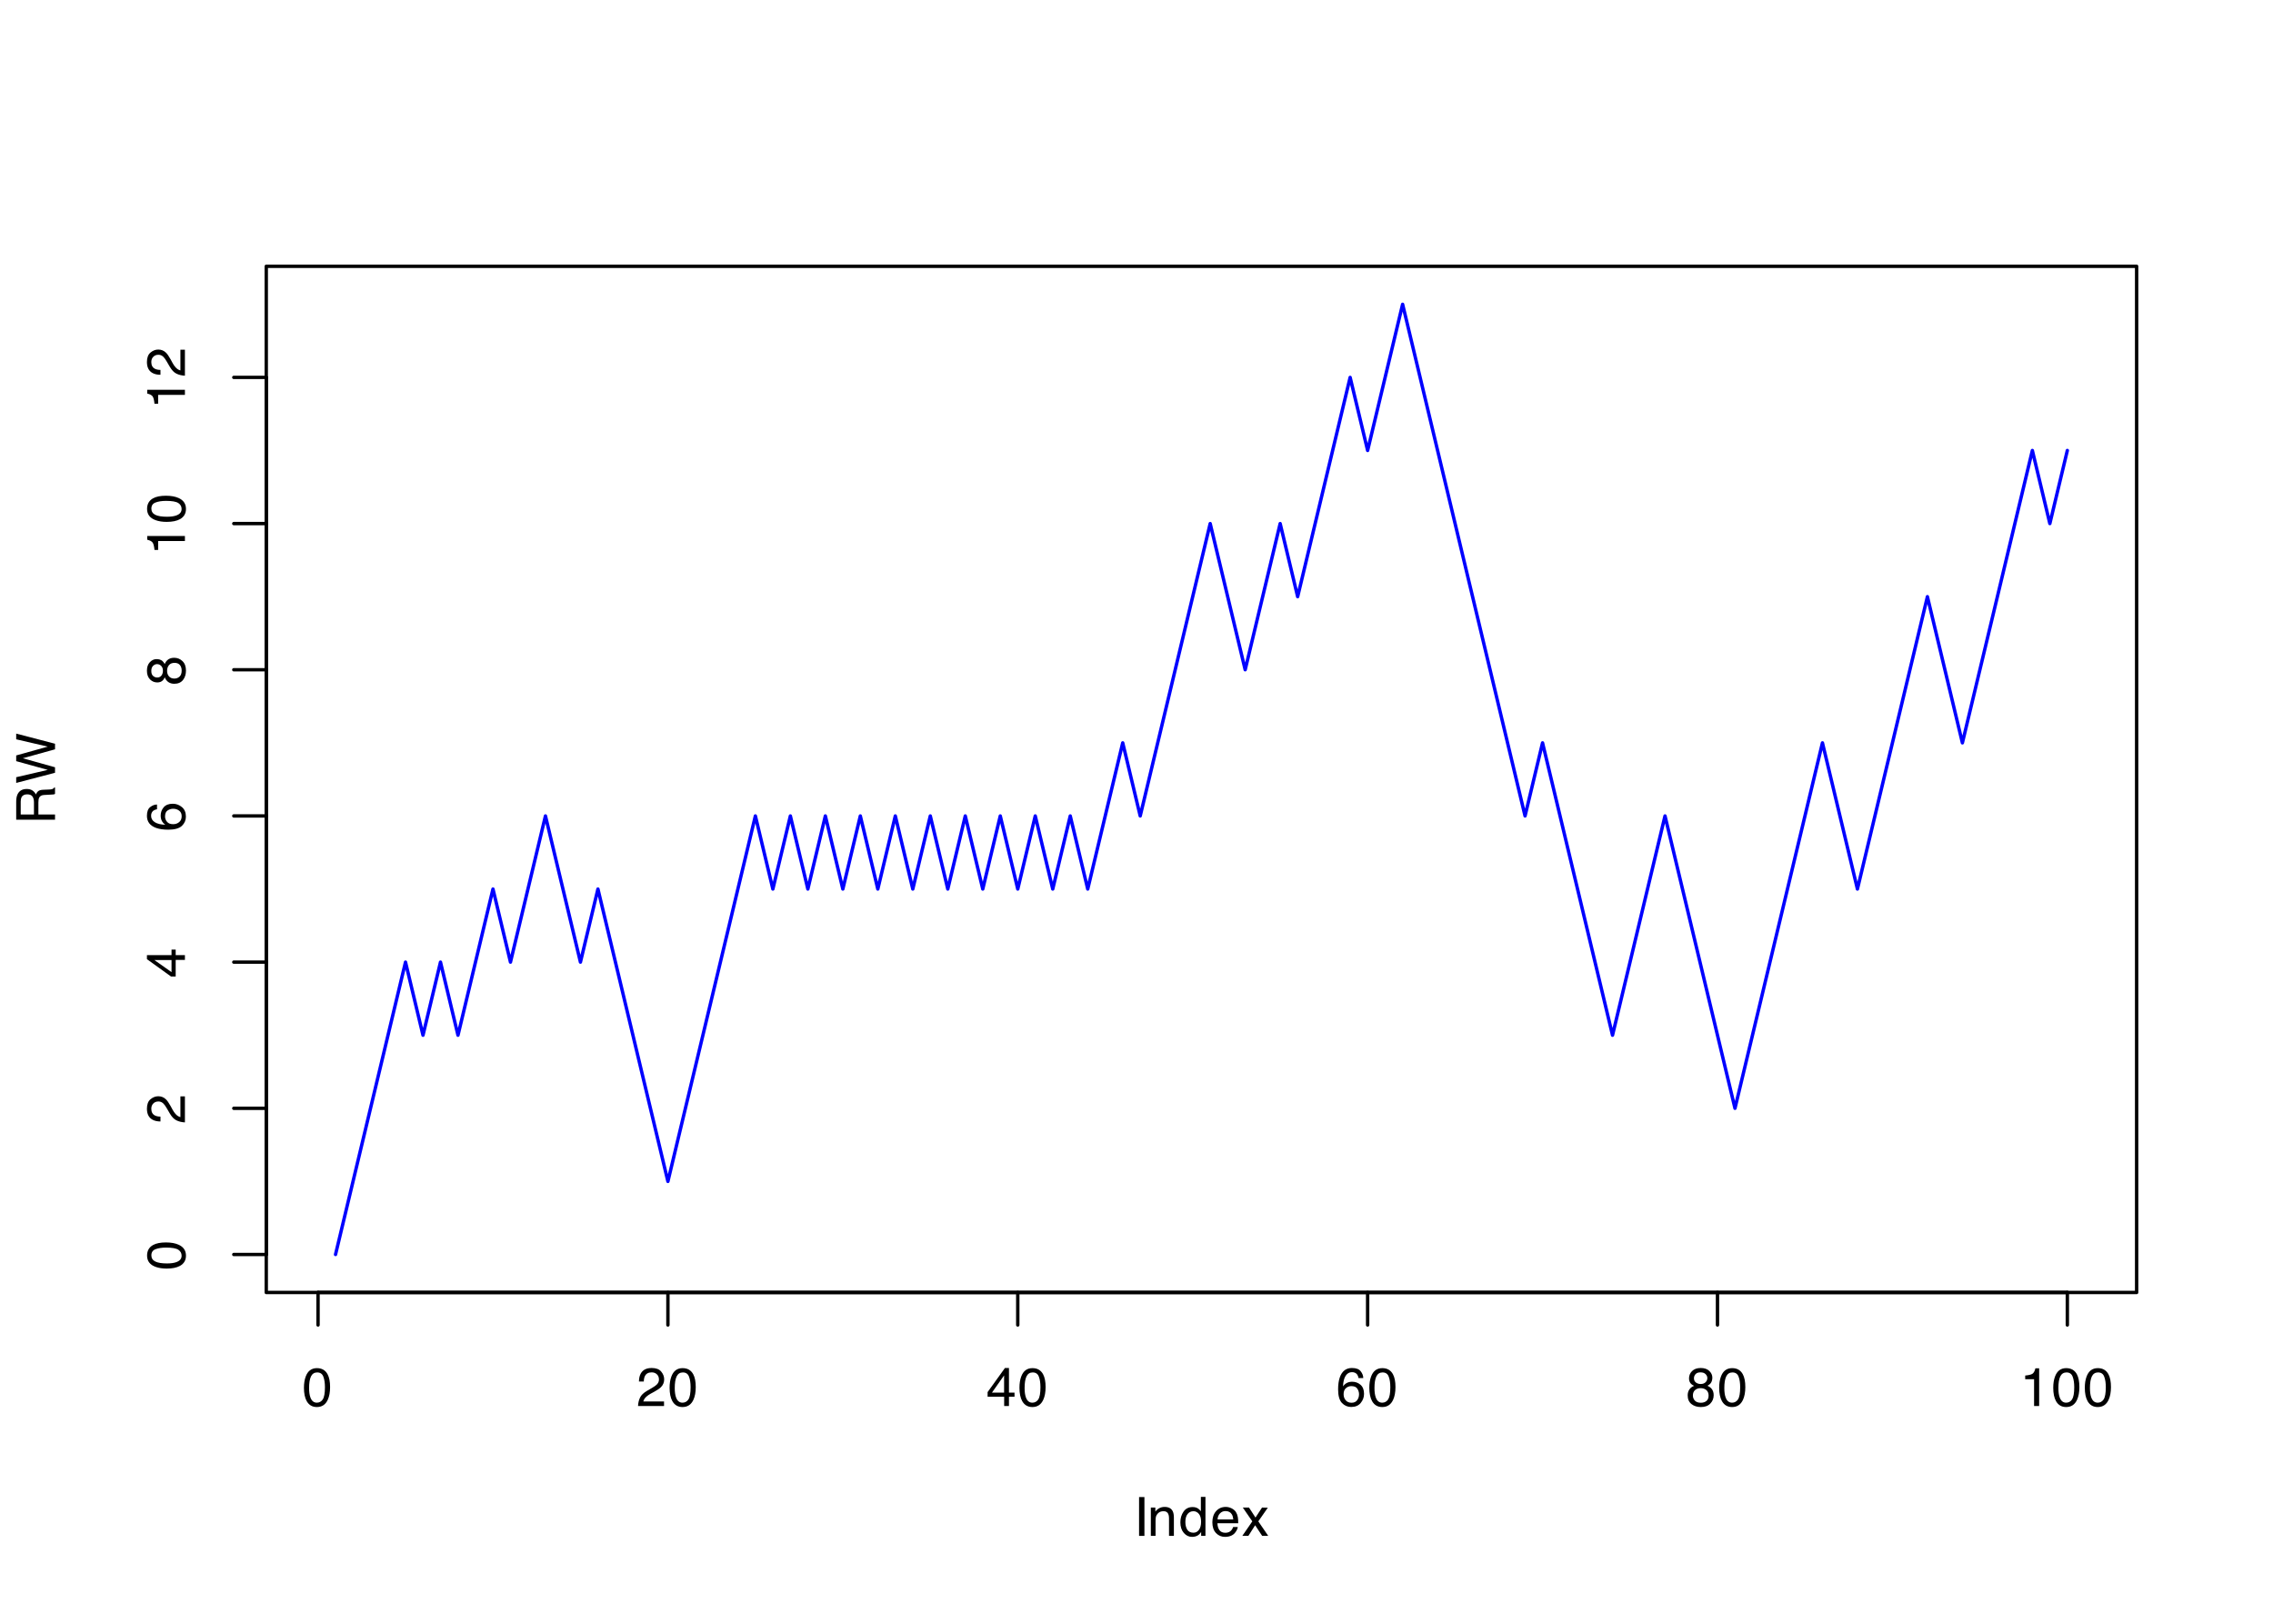
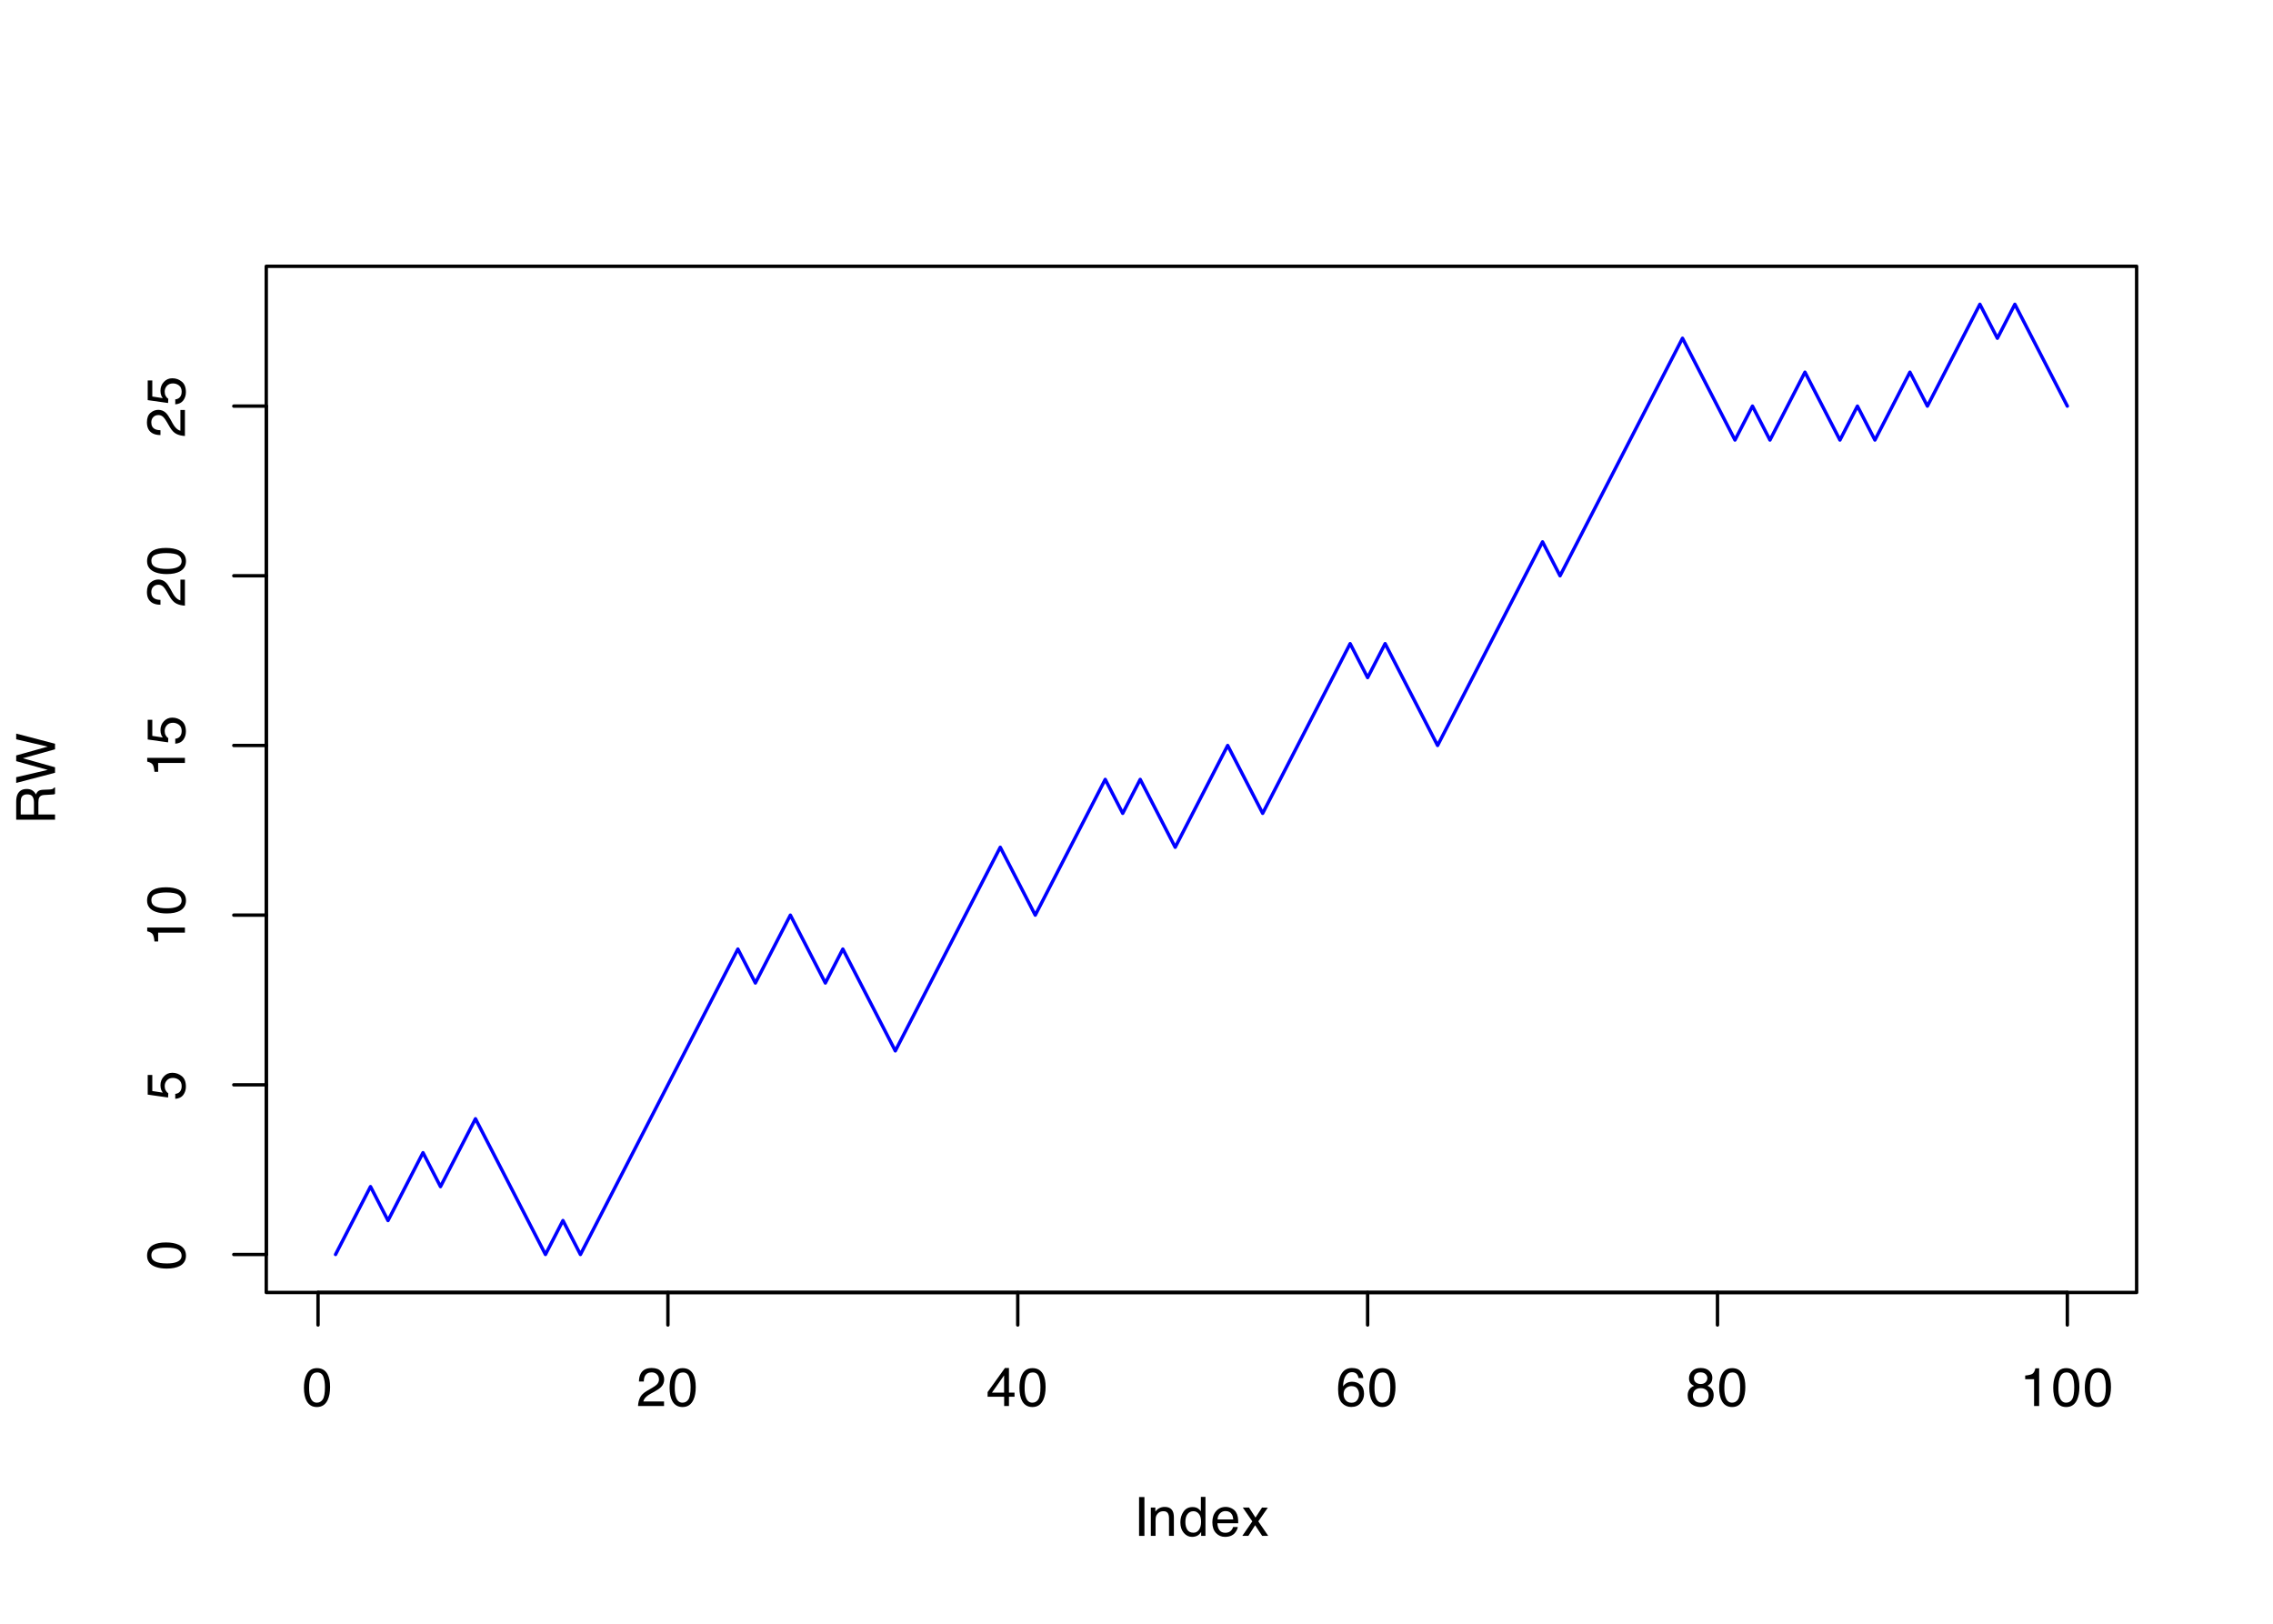
- <svg xmlns="http://www.w3.org/2000/svg" xmlns:xlink="http://www.w3.org/1999/xlink" width="504" height="360" viewBox="0 0 504 360">
+ <svg xmlns="http://www.w3.org/2000/svg" xmlns:xlink="http://www.w3.org/1999/xlink" width="504pt" height="360pt" viewBox="0 0 504 360">
  <defs>
    <g>
      <g id="glyph-0-0">
        <path d="M 0.391 0 L 0.391 -8.609 L 7.219 -8.609 L 7.219 0 Z M 6.141 -1.078 L 6.141 -7.531 L 1.469 -7.531 L 1.469 -1.078 Z M 6.141 -1.078 " />
      </g>
      <g id="glyph-0-1">
        <path d="M 3.25 -8.391 C 4.332 -8.391 5.117 -7.941 5.609 -7.047 C 5.984 -6.359 6.172 -5.41 6.172 -4.203 C 6.172 -3.066 6 -2.125 5.656 -1.375 C 5.164 -0.301 4.359 0.234 3.234 0.234 C 2.234 0.234 1.484 -0.203 0.984 -1.078 C 0.578 -1.816 0.375 -2.801 0.375 -4.031 C 0.375 -4.977 0.5 -5.797 0.75 -6.484 C 1.207 -7.754 2.039 -8.391 3.25 -8.391 Z M 3.234 -0.734 C 3.785 -0.734 4.223 -0.973 4.547 -1.453 C 4.867 -1.941 5.031 -2.848 5.031 -4.172 C 5.031 -5.117 4.91 -5.898 4.672 -6.516 C 4.441 -7.129 3.988 -7.438 3.312 -7.438 C 2.688 -7.438 2.227 -7.145 1.938 -6.562 C 1.656 -5.977 1.516 -5.117 1.516 -3.984 C 1.516 -3.129 1.609 -2.441 1.797 -1.922 C 2.078 -1.129 2.555 -0.734 3.234 -0.734 Z M 3.234 -0.734 " />
      </g>
      <g id="glyph-0-2">
        <path d="M 0.375 0 C 0.414 -0.719 0.566 -1.344 0.828 -1.875 C 1.086 -2.414 1.594 -2.906 2.344 -3.344 L 3.469 -4 C 3.969 -4.289 4.32 -4.539 4.531 -4.75 C 4.852 -5.07 5.016 -5.441 5.016 -5.859 C 5.016 -6.348 4.863 -6.734 4.562 -7.016 C 4.27 -7.305 3.883 -7.453 3.406 -7.453 C 2.676 -7.453 2.176 -7.18 1.906 -6.641 C 1.75 -6.336 1.664 -5.93 1.656 -5.422 L 0.578 -5.422 C 0.586 -6.148 0.723 -6.742 0.984 -7.203 C 1.441 -8.016 2.25 -8.422 3.406 -8.422 C 4.363 -8.422 5.062 -8.16 5.5 -7.641 C 5.945 -7.117 6.172 -6.539 6.172 -5.906 C 6.172 -5.238 5.938 -4.664 5.469 -4.188 C 5.195 -3.906 4.707 -3.566 4 -3.172 L 3.188 -2.734 C 2.812 -2.523 2.516 -2.32 2.297 -2.125 C 1.898 -1.789 1.648 -1.414 1.547 -1 L 6.141 -1 L 6.141 0 Z M 0.375 0 " />
      </g>
      <g id="glyph-0-3">
        <path d="M 3.969 -2.969 L 3.969 -6.781 L 1.281 -2.969 Z M 3.984 0 L 3.984 -2.047 L 0.312 -2.047 L 0.312 -3.078 L 4.156 -8.422 L 5.047 -8.422 L 5.047 -2.969 L 6.281 -2.969 L 6.281 -2.047 L 5.047 -2.047 L 5.047 0 Z M 3.984 0 " />
      </g>
      <g id="glyph-0-4">
        <path d="M 3.516 -8.422 C 4.453 -8.422 5.102 -8.176 5.469 -7.688 C 5.844 -7.207 6.031 -6.707 6.031 -6.188 L 4.984 -6.188 C 4.922 -6.52 4.82 -6.781 4.688 -6.969 C 4.426 -7.32 4.039 -7.5 3.531 -7.5 C 2.938 -7.5 2.461 -7.223 2.109 -6.672 C 1.766 -6.129 1.578 -5.352 1.547 -4.344 C 1.785 -4.695 2.086 -4.961 2.453 -5.141 C 2.785 -5.297 3.16 -5.375 3.578 -5.375 C 4.285 -5.375 4.898 -5.148 5.422 -4.703 C 5.941 -4.254 6.203 -3.582 6.203 -2.688 C 6.203 -1.926 5.953 -1.25 5.453 -0.656 C 4.961 -0.07 4.258 0.219 3.344 0.219 C 2.551 0.219 1.867 -0.078 1.297 -0.672 C 0.734 -1.273 0.453 -2.281 0.453 -3.688 C 0.453 -4.727 0.578 -5.613 0.828 -6.344 C 1.316 -7.727 2.211 -8.422 3.516 -8.422 Z M 3.438 -0.719 C 3.988 -0.719 4.398 -0.906 4.672 -1.281 C 4.953 -1.656 5.094 -2.098 5.094 -2.609 C 5.094 -3.035 4.969 -3.441 4.719 -3.828 C 4.477 -4.211 4.031 -4.406 3.375 -4.406 C 2.926 -4.406 2.531 -4.254 2.188 -3.953 C 1.844 -3.66 1.672 -3.211 1.672 -2.609 C 1.672 -2.078 1.828 -1.629 2.141 -1.266 C 2.453 -0.898 2.883 -0.719 3.438 -0.719 Z M 3.438 -0.719 " />
      </g>
      <g id="glyph-0-5">
-         <path d="M 3.266 -4.875 C 3.734 -4.875 4.098 -5.004 4.359 -5.266 C 4.617 -5.523 4.75 -5.832 4.75 -6.188 C 4.75 -6.5 4.625 -6.785 4.375 -7.047 C 4.125 -7.316 3.742 -7.453 3.234 -7.453 C 2.723 -7.453 2.352 -7.316 2.125 -7.047 C 1.895 -6.785 1.781 -6.484 1.781 -6.141 C 1.781 -5.742 1.926 -5.43 2.219 -5.203 C 2.52 -4.984 2.867 -4.875 3.266 -4.875 Z M 3.328 -0.719 C 3.816 -0.719 4.223 -0.848 4.547 -1.109 C 4.867 -1.379 5.031 -1.773 5.031 -2.297 C 5.031 -2.836 4.863 -3.25 4.531 -3.531 C 4.195 -3.812 3.77 -3.953 3.25 -3.953 C 2.75 -3.953 2.336 -3.805 2.016 -3.516 C 1.703 -3.234 1.547 -2.836 1.547 -2.328 C 1.547 -1.891 1.691 -1.508 1.984 -1.188 C 2.273 -0.875 2.723 -0.719 3.328 -0.719 Z M 1.828 -4.469 C 1.535 -4.594 1.305 -4.738 1.141 -4.906 C 0.836 -5.219 0.688 -5.625 0.688 -6.125 C 0.688 -6.75 0.91 -7.285 1.359 -7.734 C 1.816 -8.191 2.457 -8.422 3.281 -8.422 C 4.094 -8.422 4.723 -8.207 5.172 -7.781 C 5.629 -7.352 5.859 -6.859 5.859 -6.297 C 5.859 -5.773 5.727 -5.348 5.469 -5.016 C 5.32 -4.836 5.094 -4.66 4.781 -4.484 C 5.125 -4.328 5.395 -4.145 5.594 -3.938 C 5.969 -3.539 6.156 -3.031 6.156 -2.406 C 6.156 -1.664 5.906 -1.039 5.406 -0.531 C 4.914 -0.02 4.219 0.234 3.312 0.234 C 2.488 0.234 1.797 0.016 1.234 -0.422 C 0.672 -0.867 0.391 -1.516 0.391 -2.359 C 0.391 -2.848 0.508 -3.273 0.75 -3.641 C 0.988 -4.004 1.348 -4.281 1.828 -4.469 Z M 1.828 -4.469 " />
+         <path d="M 3.266 -4.875 C 3.734 -4.875 4.098 -5.004 4.359 -5.266 C 4.617 -5.523 4.75 -5.832 4.75 -6.188 C 4.75 -6.5 4.625 -6.785 4.375 -7.047 C 4.125 -7.316 3.742 -7.453 3.234 -7.453 C 2.723 -7.453 2.352 -7.316 2.125 -7.047 C 1.895 -6.785 1.781 -6.484 1.781 -6.141 C 1.781 -5.742 1.926 -5.43 2.219 -5.203 C 2.52 -4.984 2.867 -4.875 3.266 -4.875 Z M 3.328 -0.719 C 3.816 -0.719 4.223 -0.848 4.547 -1.109 C 4.867 -1.379 5.031 -1.773 5.031 -2.297 C 5.031 -2.836 4.863 -3.25 4.531 -3.531 C 4.195 -3.812 3.77 -3.953 3.25 -3.953 C 2.75 -3.953 2.336 -3.805 2.016 -3.516 C 1.703 -3.234 1.547 -2.836 1.547 -2.328 C 1.547 -1.891 1.691 -1.508 1.984 -1.188 C 2.273 -0.875 2.723 -0.719 3.328 -0.719 Z M 1.828 -4.469 C 1.535 -4.594 1.305 -4.738 1.141 -4.906 C 0.836 -5.219 0.688 -5.625 0.688 -6.125 C 0.688 -6.75 0.91 -7.285 1.359 -7.734 C 1.816 -8.191 2.457 -8.422 3.281 -8.422 C 4.094 -8.422 4.723 -8.207 5.172 -7.781 C 5.629 -7.352 5.859 -6.859 5.859 -6.297 C 5.859 -5.773 5.727 -5.348 5.469 -5.016 C 5.32 -4.836 5.094 -4.66 4.781 -4.484 C 5.125 -4.328 5.395 -4.145 5.594 -3.938 C 5.969 -3.539 6.156 -3.031 6.156 -2.406 C 6.156 -1.664 5.906 -1.039 5.406 -0.531 C 4.914 -0.02 4.219 0.234 3.312 0.234 C 2.488 0.234 1.797 0.012 1.234 -0.422 C 0.672 -0.867 0.391 -1.516 0.391 -2.359 C 0.391 -2.848 0.508 -3.273 0.75 -3.641 C 0.988 -4.004 1.348 -4.281 1.828 -4.469 Z M 1.828 -4.469 " />
      </g>
      <g id="glyph-0-6">
        <path d="M 1.156 -5.938 L 1.156 -6.75 C 1.914 -6.82 2.441 -6.945 2.734 -7.125 C 3.035 -7.301 3.266 -7.711 3.422 -8.359 L 4.25 -8.359 L 4.25 0 L 3.125 0 L 3.125 -5.938 Z M 1.156 -5.938 " />
      </g>
      <g id="glyph-0-7">
        <path d="M 1.172 -8.609 L 2.359 -8.609 L 2.359 0 L 1.172 0 Z M 1.172 -8.609 " />
      </g>
      <g id="glyph-0-8">
        <path d="M 0.781 -6.281 L 1.781 -6.281 L 1.781 -5.391 C 2.07 -5.754 2.383 -6.016 2.719 -6.172 C 3.051 -6.336 3.422 -6.422 3.828 -6.422 C 4.711 -6.422 5.312 -6.109 5.625 -5.484 C 5.801 -5.141 5.891 -4.656 5.891 -4.031 L 5.891 0 L 4.812 0 L 4.812 -3.953 C 4.812 -4.336 4.754 -4.645 4.641 -4.875 C 4.453 -5.27 4.113 -5.469 3.625 -5.469 C 3.375 -5.469 3.172 -5.441 3.016 -5.391 C 2.723 -5.305 2.469 -5.133 2.25 -4.875 C 2.07 -4.664 1.957 -4.453 1.906 -4.234 C 1.852 -4.016 1.828 -3.695 1.828 -3.281 L 1.828 0 L 0.781 0 Z M 3.25 -6.422 Z M 3.25 -6.422 " />
      </g>
      <g id="glyph-0-9">
        <path d="M 1.438 -3.062 C 1.438 -2.395 1.578 -1.832 1.859 -1.375 C 2.148 -0.926 2.609 -0.703 3.234 -0.703 C 3.723 -0.703 4.125 -0.91 4.438 -1.328 C 4.758 -1.742 4.922 -2.348 4.922 -3.141 C 4.922 -3.93 4.754 -4.516 4.422 -4.891 C 4.098 -5.273 3.703 -5.469 3.234 -5.469 C 2.703 -5.469 2.27 -5.266 1.938 -4.859 C 1.602 -4.453 1.438 -3.852 1.438 -3.062 Z M 3.031 -6.391 C 3.508 -6.391 3.91 -6.285 4.234 -6.078 C 4.422 -5.961 4.633 -5.758 4.875 -5.469 L 4.875 -8.641 L 5.891 -8.641 L 5.891 0 L 4.938 0 L 4.938 -0.875 C 4.695 -0.488 4.406 -0.207 4.062 -0.031 C 3.727 0.133 3.344 0.219 2.906 0.219 C 2.207 0.219 1.602 -0.07 1.094 -0.656 C 0.582 -1.25 0.328 -2.031 0.328 -3 C 0.328 -3.914 0.562 -4.707 1.031 -5.375 C 1.5 -6.051 2.164 -6.391 3.031 -6.391 Z M 3.031 -6.391 " />
      </g>
      <g id="glyph-0-10">
        <path d="M 3.391 -6.422 C 3.836 -6.422 4.27 -6.316 4.688 -6.109 C 5.102 -5.898 5.422 -5.629 5.641 -5.297 C 5.848 -4.973 5.988 -4.602 6.062 -4.188 C 6.125 -3.895 6.156 -3.43 6.156 -2.797 L 1.547 -2.797 C 1.566 -2.16 1.719 -1.648 2 -1.266 C 2.281 -0.879 2.719 -0.688 3.312 -0.688 C 3.863 -0.688 4.301 -0.867 4.625 -1.234 C 4.812 -1.441 4.945 -1.688 5.031 -1.969 L 6.062 -1.969 C 6.039 -1.738 5.953 -1.484 5.797 -1.203 C 5.641 -0.922 5.469 -0.688 5.281 -0.5 C 4.957 -0.188 4.555 0.02 4.078 0.125 C 3.828 0.188 3.539 0.219 3.219 0.219 C 2.438 0.219 1.773 -0.062 1.234 -0.625 C 0.691 -1.195 0.422 -1.992 0.422 -3.016 C 0.422 -4.023 0.691 -4.844 1.234 -5.469 C 1.785 -6.102 2.504 -6.422 3.391 -6.422 Z M 5.062 -3.641 C 5.02 -4.098 4.922 -4.461 4.766 -4.734 C 4.484 -5.242 4.004 -5.5 3.328 -5.5 C 2.836 -5.5 2.426 -5.32 2.094 -4.969 C 1.77 -4.625 1.598 -4.18 1.578 -3.641 Z M 3.281 -6.422 Z M 3.281 -6.422 " />
      </g>
      <g id="glyph-0-11">
        <path d="M 0.172 -6.281 L 1.547 -6.281 L 2.984 -4.062 L 4.438 -6.281 L 5.719 -6.25 L 3.609 -3.219 L 5.812 0 L 4.469 0 L 2.906 -2.359 L 1.406 0 L 0.062 0 L 2.281 -3.219 Z M 0.172 -6.281 " />
      </g>
      <g id="glyph-1-0">
        <path d="M 0 -0.391 L -8.609 -0.391 L -8.609 -7.219 L 0 -7.219 Z M -1.078 -6.141 L -7.531 -6.141 L -7.531 -1.469 L -1.078 -1.469 Z M -1.078 -6.141 " />
      </g>
      <g id="glyph-1-1">
        <path d="M -8.391 -3.25 C -8.391 -4.332 -7.941 -5.117 -7.047 -5.609 C -6.359 -5.984 -5.41 -6.172 -4.203 -6.172 C -3.066 -6.172 -2.125 -6 -1.375 -5.656 C -0.301 -5.164 0.234 -4.359 0.234 -3.234 C 0.234 -2.234 -0.203 -1.484 -1.078 -0.984 C -1.816 -0.578 -2.801 -0.375 -4.031 -0.375 C -4.977 -0.375 -5.797 -0.5 -6.484 -0.75 C -7.754 -1.207 -8.391 -2.039 -8.391 -3.25 Z M -0.734 -3.234 C -0.734 -3.785 -0.973 -4.223 -1.453 -4.547 C -1.941 -4.867 -2.848 -5.031 -4.172 -5.031 C -5.117 -5.031 -5.898 -4.91 -6.516 -4.672 C -7.129 -4.441 -7.438 -3.988 -7.438 -3.312 C -7.438 -2.688 -7.145 -2.227 -6.562 -1.938 C -5.977 -1.656 -5.117 -1.516 -3.984 -1.516 C -3.129 -1.516 -2.441 -1.609 -1.922 -1.797 C -1.129 -2.078 -0.734 -2.555 -0.734 -3.234 Z M -0.734 -3.234 " />
      </g>
      <g id="glyph-1-2">
+         <path d="M -2.141 -1.484 C -1.535 -1.555 -1.117 -1.836 -0.891 -2.328 C -0.773 -2.578 -0.719 -2.863 -0.719 -3.188 C -0.719 -3.812 -0.914 -4.273 -1.312 -4.578 C -1.707 -4.879 -2.148 -5.031 -2.641 -5.031 C -3.223 -5.031 -3.676 -4.848 -4 -4.484 C -4.32 -4.129 -4.484 -3.703 -4.484 -3.203 C -4.484 -2.836 -4.41 -2.523 -4.266 -2.266 C -4.129 -2.004 -3.938 -1.785 -3.688 -1.609 L -3.734 -0.688 L -8.25 -1.328 L -8.25 -5.688 L -7.234 -5.688 L -7.234 -2.125 L -4.906 -1.766 C -5.051 -1.961 -5.16 -2.148 -5.234 -2.328 C -5.359 -2.641 -5.422 -3 -5.422 -3.406 C -5.422 -4.176 -5.172 -4.828 -4.672 -5.359 C -4.18 -5.898 -3.555 -6.172 -2.797 -6.172 C -2.004 -6.172 -1.301 -5.922 -0.688 -5.422 C -0.082 -4.93 0.219 -4.148 0.219 -3.078 C 0.219 -2.398 0.023 -1.797 -0.359 -1.266 C -0.742 -0.742 -1.336 -0.453 -2.141 -0.391 Z M -2.141 -1.484 " />
+       </g>
+       <g id="glyph-1-3">
+         <path d="M -5.938 -1.156 L -6.75 -1.156 C -6.82 -1.914 -6.945 -2.441 -7.125 -2.734 C -7.301 -3.035 -7.711 -3.266 -8.359 -3.422 L -8.359 -4.25 L 0 -4.25 L 0 -3.125 L -5.938 -3.125 Z M -5.938 -1.156 " />
+       </g>
+       <g id="glyph-1-4">
        <path d="M 0 -0.375 C -0.719 -0.414 -1.344 -0.566 -1.875 -0.828 C -2.414 -1.086 -2.906 -1.594 -3.344 -2.344 L -4 -3.469 C -4.289 -3.969 -4.539 -4.32 -4.75 -4.531 C -5.07 -4.852 -5.441 -5.016 -5.859 -5.016 C -6.348 -5.016 -6.734 -4.863 -7.016 -4.562 C -7.305 -4.27 -7.453 -3.883 -7.453 -3.406 C -7.453 -2.676 -7.18 -2.176 -6.641 -1.906 C -6.336 -1.75 -5.93 -1.664 -5.422 -1.656 L -5.422 -0.578 C -6.148 -0.586 -6.742 -0.723 -7.203 -0.984 C -8.016 -1.441 -8.422 -2.25 -8.422 -3.406 C -8.422 -4.363 -8.16 -5.062 -7.641 -5.5 C -7.117 -5.945 -6.539 -6.172 -5.906 -6.172 C -5.238 -6.172 -4.664 -5.938 -4.188 -5.469 C -3.906 -5.195 -3.566 -4.707 -3.172 -4 L -2.734 -3.188 C -2.523 -2.812 -2.32 -2.516 -2.125 -2.297 C -1.789 -1.898 -1.414 -1.648 -1 -1.547 L -1 -6.141 L 0 -6.141 Z M 0 -0.375 " />
      </g>
-       <g id="glyph-1-3">
-         <path d="M -2.969 -3.969 L -6.781 -3.969 L -2.969 -1.281 Z M 0 -3.984 L -2.047 -3.984 L -2.047 -0.312 L -3.078 -0.312 L -8.422 -4.156 L -8.422 -5.047 L -2.969 -5.047 L -2.969 -6.281 L -2.047 -6.281 L -2.047 -5.047 L 0 -5.047 Z M 0 -3.984 " />
-       </g>
-       <g id="glyph-1-4">
-         <path d="M -8.422 -3.516 C -8.422 -4.453 -8.176 -5.102 -7.688 -5.469 C -7.207 -5.844 -6.707 -6.031 -6.188 -6.031 L -6.188 -4.984 C -6.52 -4.922 -6.781 -4.82 -6.969 -4.688 C -7.32 -4.426 -7.5 -4.039 -7.5 -3.531 C -7.5 -2.938 -7.223 -2.461 -6.672 -2.109 C -6.129 -1.766 -5.352 -1.578 -4.344 -1.547 C -4.695 -1.785 -4.961 -2.086 -5.141 -2.453 C -5.297 -2.785 -5.375 -3.16 -5.375 -3.578 C -5.375 -4.285 -5.148 -4.898 -4.703 -5.422 C -4.254 -5.941 -3.582 -6.203 -2.688 -6.203 C -1.926 -6.203 -1.25 -5.953 -0.656 -5.453 C -0.07 -4.961 0.219 -4.258 0.219 -3.344 C 0.219 -2.551 -0.078 -1.867 -0.672 -1.297 C -1.273 -0.734 -2.281 -0.453 -3.688 -0.453 C -4.727 -0.453 -5.613 -0.578 -6.344 -0.828 C -7.727 -1.316 -8.422 -2.211 -8.422 -3.516 Z M -0.719 -3.438 C -0.719 -3.988 -0.906 -4.398 -1.281 -4.672 C -1.656 -4.953 -2.098 -5.094 -2.609 -5.094 C -3.035 -5.094 -3.441 -4.969 -3.828 -4.719 C -4.211 -4.477 -4.406 -4.031 -4.406 -3.375 C -4.406 -2.926 -4.254 -2.531 -3.953 -2.188 C -3.66 -1.844 -3.211 -1.672 -2.609 -1.672 C -2.078 -1.672 -1.629 -1.828 -1.266 -2.141 C -0.898 -2.453 -0.719 -2.883 -0.719 -3.438 Z M -0.719 -3.438 " />
-       </g>
      <g id="glyph-1-5">
-         <path d="M -4.875 -3.266 C -4.875 -3.734 -5.004 -4.098 -5.266 -4.359 C -5.523 -4.617 -5.832 -4.75 -6.188 -4.75 C -6.5 -4.75 -6.785 -4.625 -7.047 -4.375 C -7.316 -4.125 -7.453 -3.742 -7.453 -3.234 C -7.453 -2.723 -7.316 -2.352 -7.047 -2.125 C -6.785 -1.895 -6.484 -1.781 -6.141 -1.781 C -5.742 -1.781 -5.43 -1.926 -5.203 -2.219 C -4.984 -2.52 -4.875 -2.867 -4.875 -3.266 Z M -0.719 -3.328 C -0.719 -3.816 -0.848 -4.223 -1.109 -4.547 C -1.379 -4.867 -1.773 -5.031 -2.297 -5.031 C -2.836 -5.031 -3.25 -4.863 -3.531 -4.531 C -3.812 -4.195 -3.953 -3.77 -3.953 -3.25 C -3.953 -2.75 -3.805 -2.336 -3.516 -2.016 C -3.234 -1.703 -2.836 -1.547 -2.328 -1.547 C -1.891 -1.547 -1.508 -1.691 -1.188 -1.984 C -0.875 -2.273 -0.719 -2.723 -0.719 -3.328 Z M -4.469 -1.828 C -4.594 -1.535 -4.738 -1.305 -4.906 -1.141 C -5.219 -0.836 -5.625 -0.688 -6.125 -0.688 C -6.75 -0.688 -7.285 -0.91 -7.734 -1.359 C -8.191 -1.816 -8.422 -2.457 -8.422 -3.281 C -8.422 -4.094 -8.207 -4.723 -7.781 -5.172 C -7.352 -5.629 -6.859 -5.859 -6.297 -5.859 C -5.773 -5.859 -5.348 -5.727 -5.016 -5.469 C -4.836 -5.32 -4.66 -5.094 -4.484 -4.781 C -4.328 -5.125 -4.145 -5.395 -3.938 -5.594 C -3.539 -5.969 -3.031 -6.156 -2.406 -6.156 C -1.664 -6.156 -1.039 -5.906 -0.531 -5.406 C -0.02 -4.914 0.234 -4.219 0.234 -3.312 C 0.234 -2.488 0.016 -1.797 -0.422 -1.234 C -0.867 -0.672 -1.516 -0.391 -2.359 -0.391 C -2.848 -0.391 -3.273 -0.508 -3.641 -0.75 C -4.004 -0.988 -4.281 -1.348 -4.469 -1.828 Z M -4.469 -1.828 " />
+         <path d="M -4.672 -4.922 C -4.672 -5.461 -4.781 -5.891 -5 -6.203 C -5.219 -6.523 -5.609 -6.688 -6.172 -6.688 C -6.785 -6.688 -7.207 -6.469 -7.438 -6.031 C -7.551 -5.789 -7.609 -5.469 -7.609 -5.062 L -7.609 -2.219 L -4.672 -2.219 Z M -8.609 -1.062 L -8.609 -5.047 C -8.609 -5.703 -8.516 -6.238 -8.328 -6.656 C -7.953 -7.469 -7.27 -7.875 -6.281 -7.875 C -5.77 -7.875 -5.348 -7.766 -5.016 -7.547 C -4.691 -7.336 -4.43 -7.039 -4.234 -6.656 C -4.098 -7 -3.914 -7.254 -3.688 -7.422 C -3.469 -7.586 -3.109 -7.68 -2.609 -7.703 L -1.453 -7.75 C -1.129 -7.758 -0.883 -7.785 -0.719 -7.828 C -0.445 -7.898 -0.27 -8.023 -0.188 -8.203 L 0 -8.203 L 0 -6.781 C -0.07 -6.738 -0.164 -6.703 -0.281 -6.672 C -0.406 -6.648 -0.633 -6.633 -0.969 -6.625 L -2.406 -6.547 C -2.969 -6.523 -3.344 -6.316 -3.531 -5.922 C -3.633 -5.703 -3.688 -5.352 -3.688 -4.875 L -3.688 -2.219 L 0 -2.219 L 0 -1.062 Z M -8.609 -1.062 " />
      </g>
      <g id="glyph-1-6">
-         <path d="M -5.938 -1.156 L -6.75 -1.156 C -6.82 -1.914 -6.945 -2.441 -7.125 -2.734 C -7.301 -3.035 -7.711 -3.266 -8.359 -3.422 L -8.359 -4.25 L 0 -4.25 L 0 -3.125 L -5.938 -3.125 Z M -5.938 -1.156 " />
-       </g>
-       <g id="glyph-1-7">
-         <path d="M -4.672 -4.922 C -4.672 -5.461 -4.781 -5.891 -5 -6.203 C -5.219 -6.523 -5.609 -6.688 -6.172 -6.688 C -6.785 -6.688 -7.207 -6.469 -7.438 -6.031 C -7.551 -5.789 -7.609 -5.469 -7.609 -5.062 L -7.609 -2.219 L -4.672 -2.219 Z M -8.609 -1.062 L -8.609 -5.047 C -8.609 -5.703 -8.516 -6.238 -8.328 -6.656 C -7.953 -7.469 -7.27 -7.875 -6.281 -7.875 C -5.77 -7.875 -5.348 -7.766 -5.016 -7.547 C -4.691 -7.336 -4.43 -7.039 -4.234 -6.656 C -4.098 -7 -3.914 -7.254 -3.688 -7.422 C -3.469 -7.586 -3.109 -7.68 -2.609 -7.703 L -1.453 -7.75 C -1.129 -7.758 -0.883 -7.785 -0.719 -7.828 C -0.445 -7.898 -0.27 -8.023 -0.188 -8.203 L 0 -8.203 L 0 -6.781 C -0.07 -6.738 -0.164 -6.703 -0.281 -6.672 C -0.406 -6.648 -0.633 -6.633 -0.969 -6.625 L -2.406 -6.547 C -2.969 -6.523 -3.344 -6.316 -3.531 -5.922 C -3.633 -5.703 -3.688 -5.352 -3.688 -4.875 L -3.688 -2.219 L 0 -2.219 L 0 -1.062 Z M -8.609 -1.062 " />
-       </g>
-       <g id="glyph-1-8">
        <path d="M -8.609 -1.484 L -1.609 -3.109 L -8.609 -5.047 L -8.609 -6.312 L -1.609 -8.266 L -8.609 -9.891 L -8.609 -11.156 L 0 -8.906 L 0 -7.672 L -7.141 -5.688 L 0 -3.688 L 0 -2.469 L -8.609 -0.219 Z M -8.609 -1.484 " />
      </g>
    </g>
  </defs>
  <rect x="-50.4" y="-36" width="604.8" height="432" fill="rgb(100%, 100%, 100%)" fill-opacity="1" />
-   <path fill="none" stroke-width="0.75" stroke-linecap="round" stroke-linejoin="round" stroke="rgb(0%, 0%, 100%)" stroke-opacity="1" stroke-miterlimit="10" d="M 74.398 278.133 L 78.277 261.93 L 82.156 245.723 L 86.035 229.52 L 89.914 213.312 L 93.793 229.52 L 97.672 213.312 L 101.551 229.52 L 105.43 213.312 L 109.309 197.109 L 113.188 213.312 L 117.066 197.109 L 120.945 180.902 L 124.824 197.109 L 128.703 213.312 L 132.582 197.109 L 136.461 213.312 L 140.34 229.52 L 144.219 245.723 L 148.098 261.93 L 151.977 245.723 L 155.855 229.52 L 159.734 213.312 L 163.613 197.109 L 167.492 180.902 L 171.371 197.109 L 175.25 180.902 L 179.129 197.109 L 183.008 180.902 L 186.887 197.109 L 190.762 180.902 L 194.641 197.109 L 198.52 180.902 L 202.398 197.109 L 206.277 180.902 L 210.156 197.109 L 214.035 180.902 L 217.914 197.109 L 221.793 180.902 L 225.672 197.109 L 229.551 180.902 L 233.43 197.109 L 237.309 180.902 L 241.188 197.109 L 245.066 180.902 L 248.945 164.699 L 252.824 180.902 L 256.703 164.699 L 260.582 148.492 L 264.461 132.289 L 268.34 116.082 L 272.219 132.289 L 276.098 148.492 L 279.977 132.289 L 283.855 116.082 L 287.734 132.289 L 295.492 99.875 L 299.371 83.672 L 303.25 99.875 L 307.129 83.672 L 311.008 67.465 L 314.887 83.672 L 318.762 99.875 L 326.52 132.289 L 330.398 148.492 L 334.277 164.699 L 338.156 180.902 L 342.035 164.699 L 345.914 180.902 L 349.793 197.109 L 353.672 213.312 L 357.551 229.52 L 361.43 213.312 L 365.309 197.109 L 369.188 180.902 L 373.066 197.109 L 376.945 213.312 L 380.824 229.52 L 384.703 245.723 L 388.582 229.52 L 392.461 213.312 L 396.34 197.109 L 400.219 180.902 L 404.098 164.699 L 407.977 180.902 L 411.855 197.109 L 415.734 180.902 L 419.613 164.699 L 423.492 148.492 L 427.371 132.289 L 431.25 148.492 L 435.129 164.699 L 439.008 148.492 L 442.887 132.289 L 446.762 116.082 L 450.641 99.875 L 454.52 116.082 L 458.398 99.875 " />
+   <path fill="none" stroke-width="0.75" stroke-linecap="round" stroke-linejoin="round" stroke="rgb(0%, 0%, 100%)" stroke-opacity="1" stroke-miterlimit="10" d="M 74.398 278.133 L 82.156 263.086 L 86.035 270.609 L 93.793 255.562 L 97.672 263.086 L 105.43 248.039 L 120.945 278.133 L 124.824 270.609 L 128.703 278.133 L 151.977 232.992 L 155.855 225.465 L 163.613 210.418 L 167.492 217.941 L 175.25 202.895 L 183.008 217.941 L 186.887 210.418 L 190.762 217.941 L 194.641 225.465 L 198.52 232.992 L 202.398 225.465 L 221.793 187.848 L 229.551 202.895 L 245.066 172.801 L 248.945 180.324 L 252.824 172.801 L 260.582 187.848 L 272.219 165.277 L 279.977 180.324 L 295.492 150.23 L 299.371 142.703 L 303.25 150.23 L 307.129 142.703 L 311.008 150.23 L 314.887 157.754 L 318.762 165.277 L 326.52 150.23 L 330.398 142.703 L 342.035 120.133 L 345.914 127.656 L 373.066 74.992 L 384.703 97.562 L 388.582 90.039 L 392.461 97.562 L 400.219 82.516 L 407.977 97.562 L 411.855 90.039 L 415.734 97.562 L 423.492 82.516 L 427.371 90.039 L 435.129 74.992 L 439.008 67.465 L 442.887 74.992 L 446.762 67.465 L 450.641 74.992 L 458.398 90.039 " />
  <path fill="none" stroke-width="0.75" stroke-linecap="round" stroke-linejoin="round" stroke="rgb(0%, 0%, 0%)" stroke-opacity="1" stroke-miterlimit="10" d="M 70.52 286.559 L 458.398 286.559 " />
  <path fill="none" stroke-width="0.75" stroke-linecap="round" stroke-linejoin="round" stroke="rgb(0%, 0%, 0%)" stroke-opacity="1" stroke-miterlimit="10" d="M 70.52 286.559 L 70.52 293.762 " />
  <path fill="none" stroke-width="0.75" stroke-linecap="round" stroke-linejoin="round" stroke="rgb(0%, 0%, 0%)" stroke-opacity="1" stroke-miterlimit="10" d="M 148.098 286.559 L 148.098 293.762 " />
  <path fill="none" stroke-width="0.75" stroke-linecap="round" stroke-linejoin="round" stroke="rgb(0%, 0%, 0%)" stroke-opacity="1" stroke-miterlimit="10" d="M 225.672 286.559 L 225.672 293.762 " />
  <path fill="none" stroke-width="0.75" stroke-linecap="round" stroke-linejoin="round" stroke="rgb(0%, 0%, 0%)" stroke-opacity="1" stroke-miterlimit="10" d="M 303.25 286.559 L 303.25 293.762 " />
  <path fill="none" stroke-width="0.75" stroke-linecap="round" stroke-linejoin="round" stroke="rgb(0%, 0%, 0%)" stroke-opacity="1" stroke-miterlimit="10" d="M 380.824 286.559 L 380.824 293.762 " />
  <path fill="none" stroke-width="0.75" stroke-linecap="round" stroke-linejoin="round" stroke="rgb(0%, 0%, 0%)" stroke-opacity="1" stroke-miterlimit="10" d="M 458.398 286.559 L 458.398 293.762 " />
  <g fill="rgb(0%, 0%, 0%)" fill-opacity="1">
    <use xlink:href="#glyph-0-1" x="67.02" y="311.721" />
  </g>
  <g fill="rgb(0%, 0%, 0%)" fill-opacity="1">
    <use xlink:href="#glyph-0-2" x="141.098" y="311.721" />
    <use xlink:href="#glyph-0-1" x="148.098" y="311.721" />
  </g>
  <g fill="rgb(0%, 0%, 0%)" fill-opacity="1">
    <use xlink:href="#glyph-0-3" x="218.672" y="311.721" />
    <use xlink:href="#glyph-0-1" x="225.672" y="311.721" />
  </g>
  <g fill="rgb(0%, 0%, 0%)" fill-opacity="1">
    <use xlink:href="#glyph-0-4" x="296.25" y="311.721" />
    <use xlink:href="#glyph-0-1" x="303.25" y="311.721" />
  </g>
  <g fill="rgb(0%, 0%, 0%)" fill-opacity="1">
    <use xlink:href="#glyph-0-5" x="373.824" y="311.721" />
    <use xlink:href="#glyph-0-1" x="380.824" y="311.721" />
  </g>
  <g fill="rgb(0%, 0%, 0%)" fill-opacity="1">
    <use xlink:href="#glyph-0-6" x="447.898" y="311.721" />
    <use xlink:href="#glyph-0-1" x="454.898" y="311.721" />
    <use xlink:href="#glyph-0-1" x="461.898" y="311.721" />
  </g>
-   <path fill="none" stroke-width="0.75" stroke-linecap="round" stroke-linejoin="round" stroke="rgb(0%, 0%, 0%)" stroke-opacity="1" stroke-miterlimit="10" d="M 59.039 278.133 L 59.039 83.672 " />
+   <path fill="none" stroke-width="0.75" stroke-linecap="round" stroke-linejoin="round" stroke="rgb(0%, 0%, 0%)" stroke-opacity="1" stroke-miterlimit="10" d="M 59.039 278.133 L 59.039 90.039 " />
  <path fill="none" stroke-width="0.75" stroke-linecap="round" stroke-linejoin="round" stroke="rgb(0%, 0%, 0%)" stroke-opacity="1" stroke-miterlimit="10" d="M 59.039 278.133 L 51.84 278.133 " />
-   <path fill="none" stroke-width="0.75" stroke-linecap="round" stroke-linejoin="round" stroke="rgb(0%, 0%, 0%)" stroke-opacity="1" stroke-miterlimit="10" d="M 59.039 245.723 L 51.84 245.723 " />
-   <path fill="none" stroke-width="0.75" stroke-linecap="round" stroke-linejoin="round" stroke="rgb(0%, 0%, 0%)" stroke-opacity="1" stroke-miterlimit="10" d="M 59.039 213.312 L 51.84 213.312 " />
-   <path fill="none" stroke-width="0.75" stroke-linecap="round" stroke-linejoin="round" stroke="rgb(0%, 0%, 0%)" stroke-opacity="1" stroke-miterlimit="10" d="M 59.039 180.902 L 51.84 180.902 " />
-   <path fill="none" stroke-width="0.75" stroke-linecap="round" stroke-linejoin="round" stroke="rgb(0%, 0%, 0%)" stroke-opacity="1" stroke-miterlimit="10" d="M 59.039 148.492 L 51.84 148.492 " />
-   <path fill="none" stroke-width="0.75" stroke-linecap="round" stroke-linejoin="round" stroke="rgb(0%, 0%, 0%)" stroke-opacity="1" stroke-miterlimit="10" d="M 59.039 116.082 L 51.84 116.082 " />
-   <path fill="none" stroke-width="0.75" stroke-linecap="round" stroke-linejoin="round" stroke="rgb(0%, 0%, 0%)" stroke-opacity="1" stroke-miterlimit="10" d="M 59.039 83.672 L 51.84 83.672 " />
+   <path fill="none" stroke-width="0.75" stroke-linecap="round" stroke-linejoin="round" stroke="rgb(0%, 0%, 0%)" stroke-opacity="1" stroke-miterlimit="10" d="M 59.039 240.516 L 51.84 240.516 " />
+   <path fill="none" stroke-width="0.75" stroke-linecap="round" stroke-linejoin="round" stroke="rgb(0%, 0%, 0%)" stroke-opacity="1" stroke-miterlimit="10" d="M 59.039 202.895 L 51.84 202.895 " />
+   <path fill="none" stroke-width="0.75" stroke-linecap="round" stroke-linejoin="round" stroke="rgb(0%, 0%, 0%)" stroke-opacity="1" stroke-miterlimit="10" d="M 59.039 165.277 L 51.84 165.277 " />
+   <path fill="none" stroke-width="0.75" stroke-linecap="round" stroke-linejoin="round" stroke="rgb(0%, 0%, 0%)" stroke-opacity="1" stroke-miterlimit="10" d="M 59.039 127.656 L 51.84 127.656 " />
+   <path fill="none" stroke-width="0.75" stroke-linecap="round" stroke-linejoin="round" stroke="rgb(0%, 0%, 0%)" stroke-opacity="1" stroke-miterlimit="10" d="M 59.039 90.039 L 51.84 90.039 " />
  <g fill="rgb(0%, 0%, 0%)" fill-opacity="1">
    <use xlink:href="#glyph-1-1" x="41.002" y="281.633" />
  </g>
  <g fill="rgb(0%, 0%, 0%)" fill-opacity="1">
-     <use xlink:href="#glyph-1-2" x="41.002" y="249.223" />
+     <use xlink:href="#glyph-1-2" x="41.002" y="244.016" />
  </g>
  <g fill="rgb(0%, 0%, 0%)" fill-opacity="1">
-     <use xlink:href="#glyph-1-3" x="41.002" y="216.812" />
+     <use xlink:href="#glyph-1-3" x="41.002" y="209.895" />
+     <use xlink:href="#glyph-1-1" x="41.002" y="202.895" />
  </g>
  <g fill="rgb(0%, 0%, 0%)" fill-opacity="1">
-     <use xlink:href="#glyph-1-4" x="41.002" y="184.402" />
+     <use xlink:href="#glyph-1-3" x="41.002" y="172.277" />
+     <use xlink:href="#glyph-1-2" x="41.002" y="165.277" />
  </g>
  <g fill="rgb(0%, 0%, 0%)" fill-opacity="1">
-     <use xlink:href="#glyph-1-5" x="41.002" y="151.992" />
+     <use xlink:href="#glyph-1-4" x="41.002" y="134.656" />
+     <use xlink:href="#glyph-1-1" x="41.002" y="127.656" />
  </g>
  <g fill="rgb(0%, 0%, 0%)" fill-opacity="1">
-     <use xlink:href="#glyph-1-6" x="41.002" y="123.082" />
-     <use xlink:href="#glyph-1-1" x="41.002" y="116.082" />
-   </g>
-   <g fill="rgb(0%, 0%, 0%)" fill-opacity="1">
-     <use xlink:href="#glyph-1-6" x="41.002" y="90.672" />
-     <use xlink:href="#glyph-1-2" x="41.002" y="83.672" />
+     <use xlink:href="#glyph-1-4" x="41.002" y="97.039" />
+     <use xlink:href="#glyph-1-2" x="41.002" y="90.039" />
  </g>
  <path fill="none" stroke-width="0.75" stroke-linecap="round" stroke-linejoin="round" stroke="rgb(0%, 0%, 0%)" stroke-opacity="1" stroke-miterlimit="10" d="M 59.039 286.559 L 473.762 286.559 L 473.762 59.039 L 59.039 59.039 Z M 59.039 286.559 " />
  <g fill="rgb(0%, 0%, 0%)" fill-opacity="1">
    <use xlink:href="#glyph-0-7" x="251.398" y="340.521" />
    <use xlink:href="#glyph-0-8" x="254.398" y="340.521" />
    <use xlink:href="#glyph-0-9" x="261.398" y="340.521" />
    <use xlink:href="#glyph-0-10" x="268.398" y="340.521" />
    <use xlink:href="#glyph-0-11" x="275.398" y="340.521" />
  </g>
  <g fill="rgb(0%, 0%, 0%)" fill-opacity="1">
-     <use xlink:href="#glyph-1-7" x="12.201" y="182.801" />
-     <use xlink:href="#glyph-1-8" x="12.201" y="173.801" />
+     <use xlink:href="#glyph-1-5" x="12.201" y="182.801" />
+     <use xlink:href="#glyph-1-6" x="12.201" y="173.801" />
  </g>
</svg>
